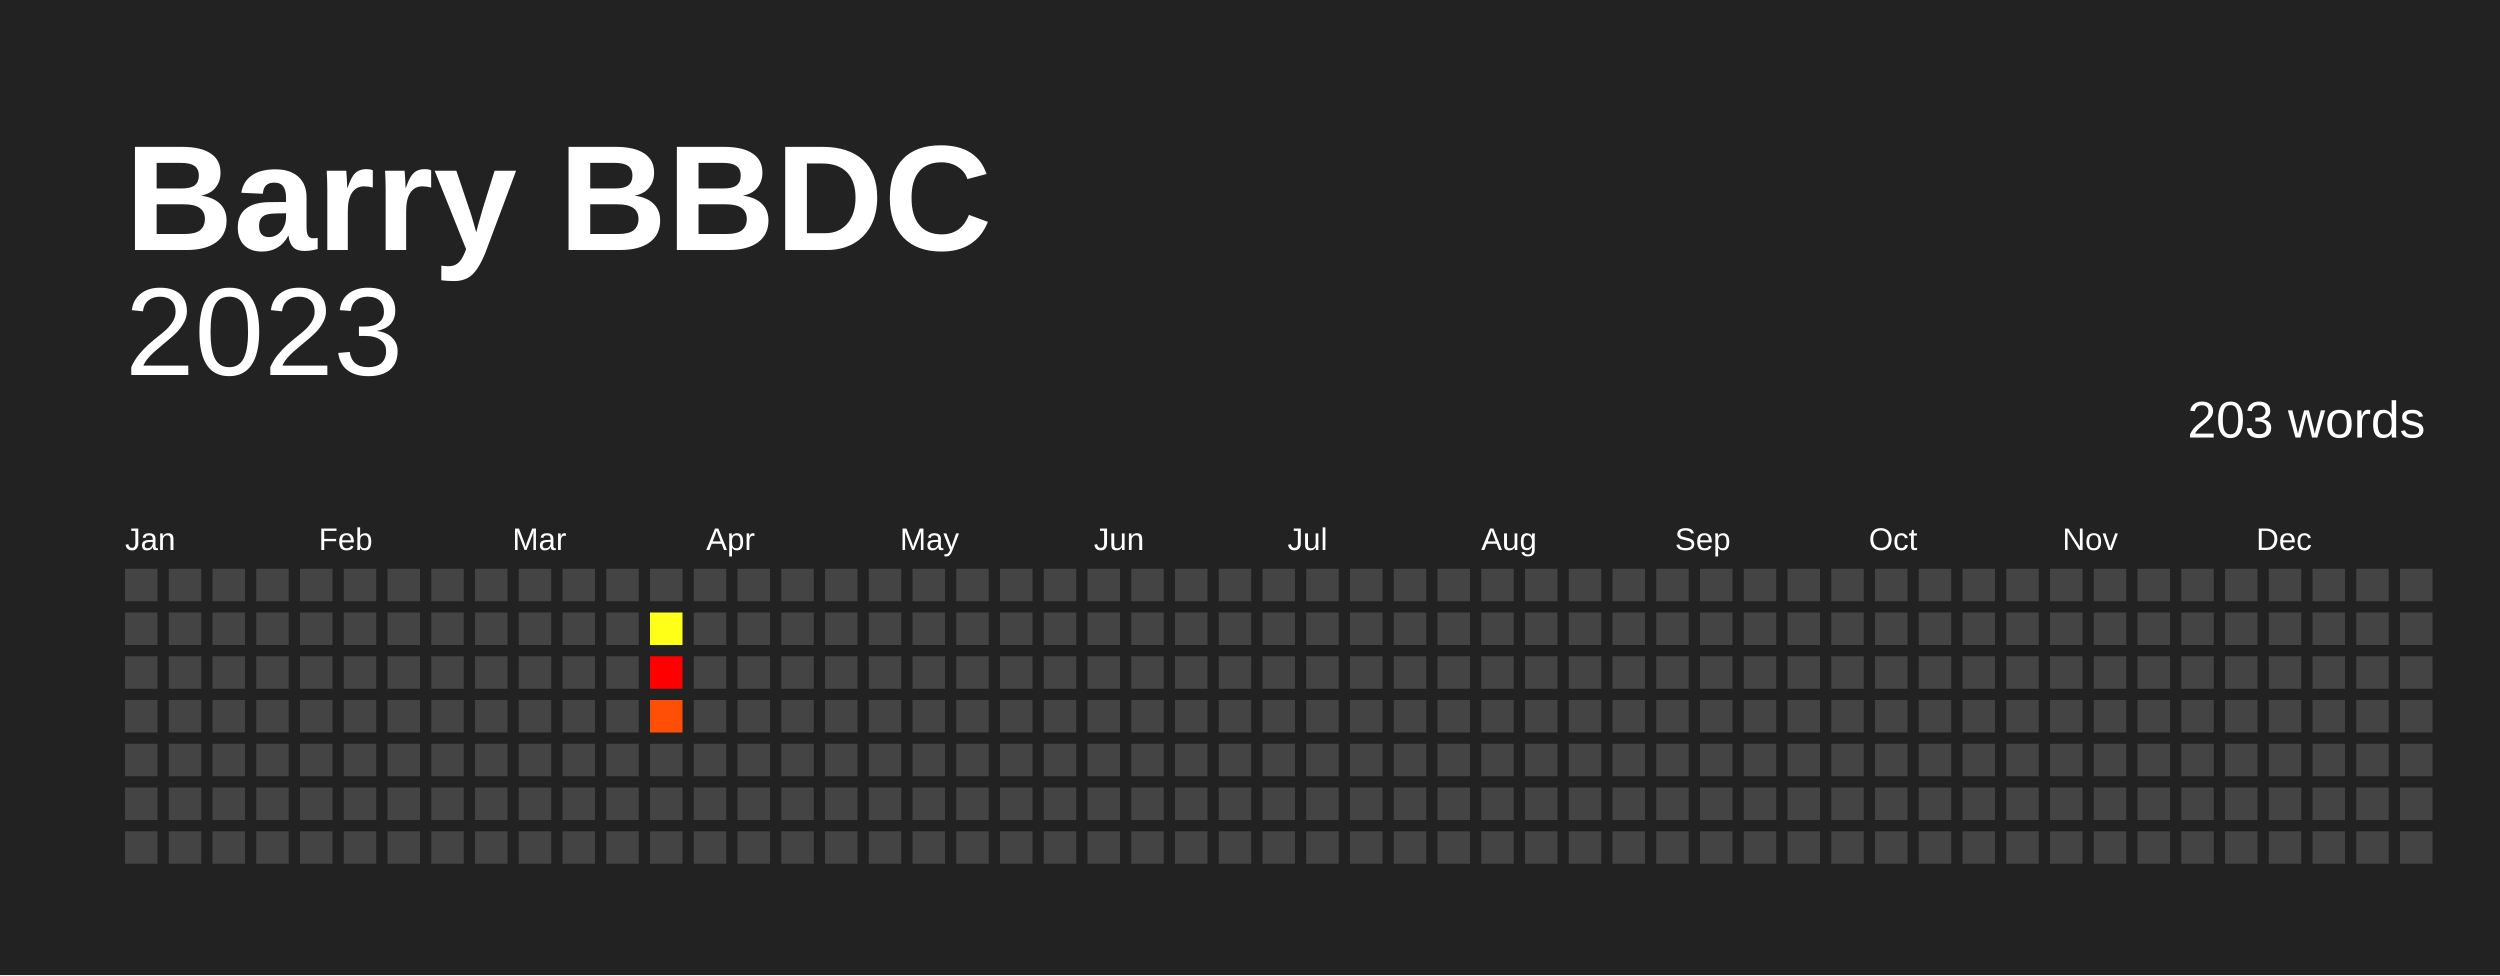
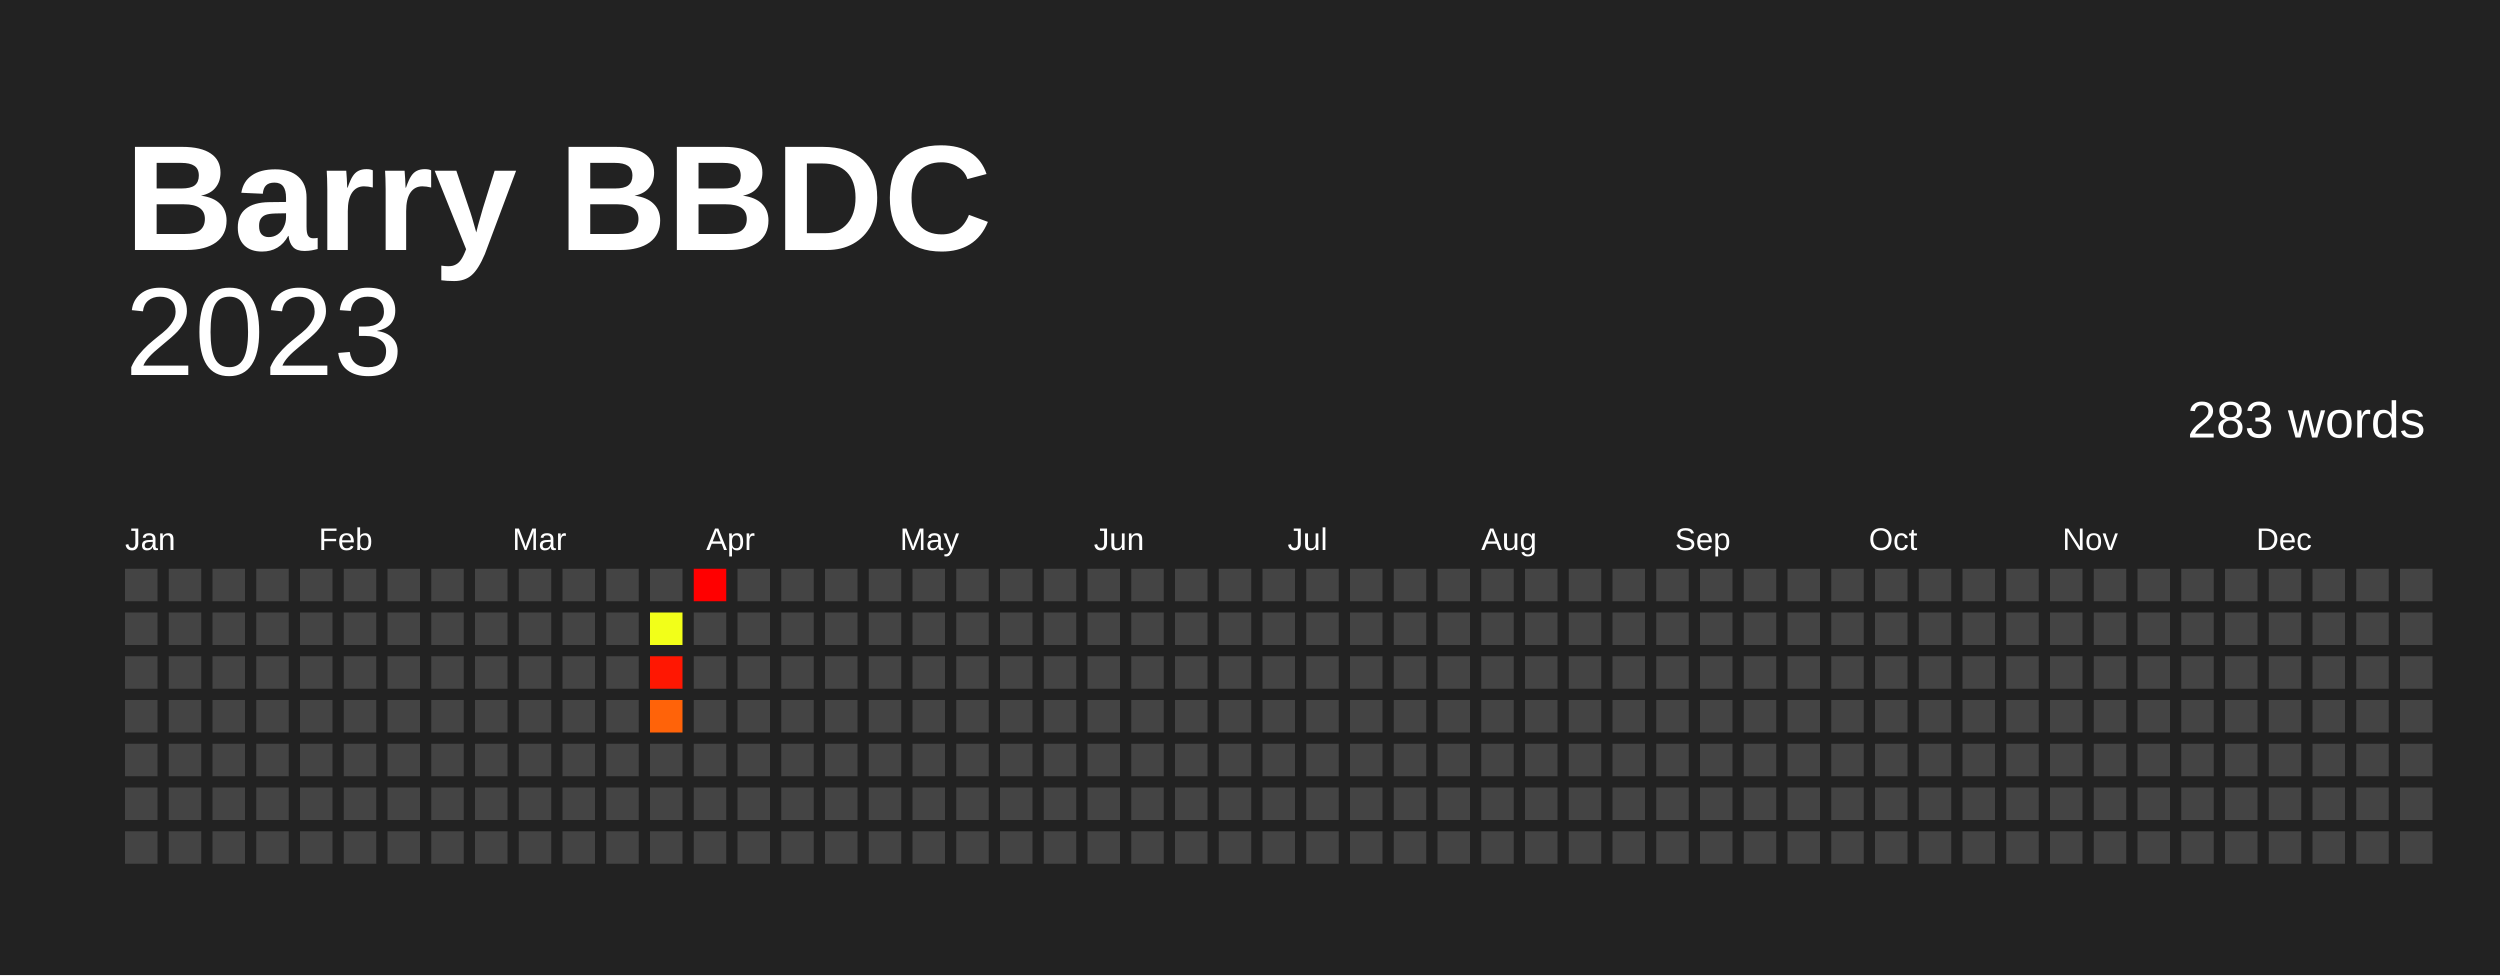
<svg xmlns="http://www.w3.org/2000/svg" baseProfile="full" height="78mm" version="1.1" viewBox="0,0,200,78" width="200mm">
  <defs />
  <rect fill="#222222" height="78" width="200" x="0" y="0" />
  <text fill="#FFFFFF" style="font-size:12px; font-family:Arial; font-weight:bold;" x="10" y="20">Barry BBDC</text>
  <text alignment-baseline="hanging" fill="#FFFFFF" style="font-size:10.0px; font-family:Arial;" x="10" y="30">2023</text>
-   <text alignment-baseline="hanging" fill="#FFFFFF" style="font-size:4.125px; font-family:Arial;" x="175" y="35">203 words</text>
+   <text alignment-baseline="hanging" fill="#FFFFFF" style="font-size:4.125px; font-family:Arial;" x="175" y="35">283 words</text>
  <text fill="#FFFFFF" style="font-size:2.5px; font-family:Arial" x="10.0" y="44">Jan</text>
  <text fill="#FFFFFF" style="font-size:2.5px; font-family:Arial" x="25.5" y="44">Feb</text>
  <text fill="#FFFFFF" style="font-size:2.5px; font-family:Arial" x="41.0" y="44">Mar</text>
  <text fill="#FFFFFF" style="font-size:2.5px; font-family:Arial" x="56.5" y="44">Apr</text>
  <text fill="#FFFFFF" style="font-size:2.5px; font-family:Arial" x="72.0" y="44">May</text>
  <text fill="#FFFFFF" style="font-size:2.5px; font-family:Arial" x="87.5" y="44">Jun</text>
  <text fill="#FFFFFF" style="font-size:2.5px; font-family:Arial" x="103.0" y="44">Jul</text>
  <text fill="#FFFFFF" style="font-size:2.5px; font-family:Arial" x="118.5" y="44">Aug</text>
  <text fill="#FFFFFF" style="font-size:2.5px; font-family:Arial" x="134.0" y="44">Sep</text>
  <text fill="#FFFFFF" style="font-size:2.5px; font-family:Arial" x="149.5" y="44">Oct</text>
  <text fill="#FFFFFF" style="font-size:2.5px; font-family:Arial" x="165.0" y="44">Nov</text>
  <text fill="#FFFFFF" style="font-size:2.5px; font-family:Arial" x="180.5" y="44">Dec</text>
  <rect fill="#444444" height="2.6" width="2.6" x="10.0" y="45.5" />
  <rect fill="#444444" height="2.6" width="2.6" x="10.0" y="49.0" />
  <rect fill="#444444" height="2.6" width="2.6" x="10.0" y="52.5" />
  <rect fill="#444444" height="2.6" width="2.6" x="10.0" y="56.0" />
  <rect fill="#444444" height="2.6" width="2.6" x="10.0" y="59.5" />
  <rect fill="#444444" height="2.6" width="2.6" x="10.0" y="63.0" />
  <rect fill="#444444" height="2.6" width="2.6" x="10.0" y="66.5" />
  <rect fill="#444444" height="2.6" width="2.6" x="13.5" y="45.5" />
  <rect fill="#444444" height="2.6" width="2.6" x="13.5" y="49.0" />
  <rect fill="#444444" height="2.6" width="2.6" x="13.5" y="52.5" />
  <rect fill="#444444" height="2.6" width="2.6" x="13.5" y="56.0" />
  <rect fill="#444444" height="2.6" width="2.6" x="13.5" y="59.5" />
  <rect fill="#444444" height="2.6" width="2.6" x="13.5" y="63.0" />
  <rect fill="#444444" height="2.6" width="2.6" x="13.5" y="66.5" />
  <rect fill="#444444" height="2.6" width="2.6" x="17.0" y="45.5" />
  <rect fill="#444444" height="2.6" width="2.6" x="17.0" y="49.0" />
  <rect fill="#444444" height="2.6" width="2.6" x="17.0" y="52.5" />
  <rect fill="#444444" height="2.6" width="2.6" x="17.0" y="56.0" />
  <rect fill="#444444" height="2.6" width="2.6" x="17.0" y="59.5" />
  <rect fill="#444444" height="2.6" width="2.6" x="17.0" y="63.0" />
  <rect fill="#444444" height="2.6" width="2.6" x="17.0" y="66.5" />
  <rect fill="#444444" height="2.6" width="2.6" x="20.5" y="45.5" />
  <rect fill="#444444" height="2.6" width="2.6" x="20.5" y="49.0" />
  <rect fill="#444444" height="2.6" width="2.6" x="20.5" y="52.5" />
  <rect fill="#444444" height="2.6" width="2.6" x="20.5" y="56.0" />
  <rect fill="#444444" height="2.6" width="2.6" x="20.5" y="59.5" />
  <rect fill="#444444" height="2.6" width="2.6" x="20.5" y="63.0" />
  <rect fill="#444444" height="2.6" width="2.6" x="20.5" y="66.5" />
  <rect fill="#444444" height="2.6" width="2.6" x="24.0" y="45.5" />
  <rect fill="#444444" height="2.6" width="2.6" x="24.0" y="49.0" />
  <rect fill="#444444" height="2.6" width="2.6" x="24.0" y="52.5" />
  <rect fill="#444444" height="2.6" width="2.6" x="24.0" y="56.0" />
  <rect fill="#444444" height="2.6" width="2.6" x="24.0" y="59.5" />
  <rect fill="#444444" height="2.6" width="2.6" x="24.0" y="63.0" />
  <rect fill="#444444" height="2.6" width="2.6" x="24.0" y="66.5" />
  <rect fill="#444444" height="2.6" width="2.6" x="27.5" y="45.5" />
  <rect fill="#444444" height="2.6" width="2.6" x="27.5" y="49.0" />
  <rect fill="#444444" height="2.6" width="2.6" x="27.5" y="52.5" />
  <rect fill="#444444" height="2.6" width="2.6" x="27.5" y="56.0" />
  <rect fill="#444444" height="2.6" width="2.6" x="27.5" y="59.5" />
  <rect fill="#444444" height="2.6" width="2.6" x="27.5" y="63.0" />
  <rect fill="#444444" height="2.6" width="2.6" x="27.5" y="66.5" />
  <rect fill="#444444" height="2.6" width="2.6" x="31.0" y="45.5" />
  <rect fill="#444444" height="2.6" width="2.6" x="31.0" y="49.0" />
  <rect fill="#444444" height="2.6" width="2.6" x="31.0" y="52.5" />
  <rect fill="#444444" height="2.6" width="2.6" x="31.0" y="56.0" />
  <rect fill="#444444" height="2.6" width="2.6" x="31.0" y="59.5" />
  <rect fill="#444444" height="2.6" width="2.6" x="31.0" y="63.0" />
  <rect fill="#444444" height="2.6" width="2.6" x="31.0" y="66.5" />
  <rect fill="#444444" height="2.6" width="2.6" x="34.5" y="45.5" />
  <rect fill="#444444" height="2.6" width="2.6" x="34.5" y="49.0" />
  <rect fill="#444444" height="2.6" width="2.6" x="34.5" y="52.5" />
  <rect fill="#444444" height="2.6" width="2.6" x="34.5" y="56.0" />
  <rect fill="#444444" height="2.6" width="2.6" x="34.5" y="59.5" />
  <rect fill="#444444" height="2.6" width="2.6" x="34.5" y="63.0" />
  <rect fill="#444444" height="2.6" width="2.6" x="34.5" y="66.5" />
  <rect fill="#444444" height="2.6" width="2.6" x="38.0" y="45.5" />
  <rect fill="#444444" height="2.6" width="2.6" x="38.0" y="49.0" />
  <rect fill="#444444" height="2.6" width="2.6" x="38.0" y="52.5" />
  <rect fill="#444444" height="2.6" width="2.6" x="38.0" y="56.0" />
  <rect fill="#444444" height="2.6" width="2.6" x="38.0" y="59.5" />
  <rect fill="#444444" height="2.6" width="2.6" x="38.0" y="63.0" />
  <rect fill="#444444" height="2.6" width="2.6" x="38.0" y="66.5" />
  <rect fill="#444444" height="2.6" width="2.6" x="41.5" y="45.5" />
  <rect fill="#444444" height="2.6" width="2.6" x="41.5" y="49.0" />
  <rect fill="#444444" height="2.6" width="2.6" x="41.5" y="52.5" />
  <rect fill="#444444" height="2.6" width="2.6" x="41.5" y="56.0" />
  <rect fill="#444444" height="2.6" width="2.6" x="41.5" y="59.5" />
  <rect fill="#444444" height="2.6" width="2.6" x="41.5" y="63.0" />
  <rect fill="#444444" height="2.6" width="2.6" x="41.5" y="66.5" />
  <rect fill="#444444" height="2.6" width="2.6" x="45.0" y="45.5" />
  <rect fill="#444444" height="2.6" width="2.6" x="45.0" y="49.0" />
  <rect fill="#444444" height="2.6" width="2.6" x="45.0" y="52.5" />
  <rect fill="#444444" height="2.6" width="2.6" x="45.0" y="56.0" />
  <rect fill="#444444" height="2.6" width="2.6" x="45.0" y="59.5" />
  <rect fill="#444444" height="2.6" width="2.6" x="45.0" y="63.0" />
  <rect fill="#444444" height="2.6" width="2.6" x="45.0" y="66.5" />
  <rect fill="#444444" height="2.6" width="2.6" x="48.5" y="45.5" />
  <rect fill="#444444" height="2.6" width="2.6" x="48.5" y="49.0" />
  <rect fill="#444444" height="2.6" width="2.6" x="48.5" y="52.5" />
  <rect fill="#444444" height="2.6" width="2.6" x="48.5" y="56.0" />
  <rect fill="#444444" height="2.6" width="2.6" x="48.5" y="59.5" />
  <rect fill="#444444" height="2.6" width="2.6" x="48.5" y="63.0" />
  <rect fill="#444444" height="2.6" width="2.6" x="48.5" y="66.5" />
  <rect fill="#444444" height="2.6" width="2.6" x="52.0" y="45.5" />
-   <rect fill="#ffff18" height="2.6" width="2.6" x="52.0" y="49.0" />
-   <rect fill="red" height="2.6" width="2.6" x="52.0" y="52.5" />
-   <rect fill="#ff4f07" height="2.6" width="2.6" x="52.0" y="56.0" />
+   <rect fill="#f2ff19" height="2.6" width="2.6" x="52.0" y="49.0" />
+   <rect fill="#ff1702" height="2.6" width="2.6" x="52.0" y="52.5" />
+   <rect fill="#ff6309" height="2.6" width="2.6" x="52.0" y="56.0" />
  <rect fill="#444444" height="2.6" width="2.6" x="52.0" y="59.5" />
  <rect fill="#444444" height="2.6" width="2.6" x="52.0" y="63.0" />
  <rect fill="#444444" height="2.6" width="2.6" x="52.0" y="66.5" />
-   <rect fill="#444444" height="2.6" width="2.6" x="55.5" y="45.5" />
+   <rect fill="red" height="2.6" width="2.6" x="55.5" y="45.5" />
  <rect fill="#444444" height="2.6" width="2.6" x="55.5" y="49.0" />
  <rect fill="#444444" height="2.6" width="2.6" x="55.5" y="52.5" />
  <rect fill="#444444" height="2.6" width="2.6" x="55.5" y="56.0" />
  <rect fill="#444444" height="2.6" width="2.6" x="55.5" y="59.5" />
  <rect fill="#444444" height="2.6" width="2.6" x="55.5" y="63.0" />
  <rect fill="#444444" height="2.6" width="2.6" x="55.5" y="66.5" />
  <rect fill="#444444" height="2.6" width="2.6" x="59.0" y="45.5" />
  <rect fill="#444444" height="2.6" width="2.6" x="59.0" y="49.0" />
  <rect fill="#444444" height="2.6" width="2.6" x="59.0" y="52.5" />
  <rect fill="#444444" height="2.6" width="2.6" x="59.0" y="56.0" />
  <rect fill="#444444" height="2.6" width="2.6" x="59.0" y="59.5" />
  <rect fill="#444444" height="2.6" width="2.6" x="59.0" y="63.0" />
  <rect fill="#444444" height="2.6" width="2.6" x="59.0" y="66.5" />
  <rect fill="#444444" height="2.6" width="2.6" x="62.5" y="45.5" />
  <rect fill="#444444" height="2.6" width="2.6" x="62.5" y="49.0" />
  <rect fill="#444444" height="2.6" width="2.6" x="62.5" y="52.5" />
  <rect fill="#444444" height="2.6" width="2.6" x="62.5" y="56.0" />
  <rect fill="#444444" height="2.6" width="2.6" x="62.5" y="59.5" />
  <rect fill="#444444" height="2.6" width="2.6" x="62.5" y="63.0" />
  <rect fill="#444444" height="2.6" width="2.6" x="62.5" y="66.5" />
  <rect fill="#444444" height="2.6" width="2.6" x="66.0" y="45.5" />
  <rect fill="#444444" height="2.6" width="2.6" x="66.0" y="49.0" />
  <rect fill="#444444" height="2.6" width="2.6" x="66.0" y="52.5" />
  <rect fill="#444444" height="2.6" width="2.6" x="66.0" y="56.0" />
  <rect fill="#444444" height="2.6" width="2.6" x="66.0" y="59.5" />
  <rect fill="#444444" height="2.6" width="2.6" x="66.0" y="63.0" />
  <rect fill="#444444" height="2.6" width="2.6" x="66.0" y="66.5" />
  <rect fill="#444444" height="2.6" width="2.6" x="69.5" y="45.5" />
  <rect fill="#444444" height="2.6" width="2.6" x="69.5" y="49.0" />
  <rect fill="#444444" height="2.6" width="2.6" x="69.5" y="52.5" />
  <rect fill="#444444" height="2.6" width="2.6" x="69.5" y="56.0" />
  <rect fill="#444444" height="2.6" width="2.6" x="69.5" y="59.5" />
  <rect fill="#444444" height="2.6" width="2.6" x="69.5" y="63.0" />
  <rect fill="#444444" height="2.6" width="2.6" x="69.5" y="66.5" />
  <rect fill="#444444" height="2.6" width="2.6" x="73.0" y="45.5" />
  <rect fill="#444444" height="2.6" width="2.6" x="73.0" y="49.0" />
  <rect fill="#444444" height="2.6" width="2.6" x="73.0" y="52.5" />
  <rect fill="#444444" height="2.6" width="2.6" x="73.0" y="56.0" />
  <rect fill="#444444" height="2.6" width="2.6" x="73.0" y="59.5" />
  <rect fill="#444444" height="2.6" width="2.6" x="73.0" y="63.0" />
  <rect fill="#444444" height="2.6" width="2.6" x="73.0" y="66.5" />
  <rect fill="#444444" height="2.6" width="2.6" x="76.5" y="45.5" />
  <rect fill="#444444" height="2.6" width="2.6" x="76.5" y="49.0" />
  <rect fill="#444444" height="2.6" width="2.6" x="76.5" y="52.5" />
  <rect fill="#444444" height="2.6" width="2.6" x="76.5" y="56.0" />
  <rect fill="#444444" height="2.6" width="2.6" x="76.5" y="59.5" />
  <rect fill="#444444" height="2.6" width="2.6" x="76.5" y="63.0" />
  <rect fill="#444444" height="2.6" width="2.6" x="76.5" y="66.5" />
  <rect fill="#444444" height="2.6" width="2.6" x="80.0" y="45.5" />
  <rect fill="#444444" height="2.6" width="2.6" x="80.0" y="49.0" />
  <rect fill="#444444" height="2.6" width="2.6" x="80.0" y="52.5" />
  <rect fill="#444444" height="2.6" width="2.6" x="80.0" y="56.0" />
  <rect fill="#444444" height="2.6" width="2.6" x="80.0" y="59.5" />
  <rect fill="#444444" height="2.6" width="2.6" x="80.0" y="63.0" />
  <rect fill="#444444" height="2.6" width="2.6" x="80.0" y="66.5" />
  <rect fill="#444444" height="2.6" width="2.6" x="83.5" y="45.5" />
  <rect fill="#444444" height="2.6" width="2.6" x="83.5" y="49.0" />
  <rect fill="#444444" height="2.6" width="2.6" x="83.5" y="52.5" />
  <rect fill="#444444" height="2.6" width="2.6" x="83.5" y="56.0" />
  <rect fill="#444444" height="2.6" width="2.6" x="83.5" y="59.5" />
  <rect fill="#444444" height="2.6" width="2.6" x="83.5" y="63.0" />
  <rect fill="#444444" height="2.6" width="2.6" x="83.5" y="66.5" />
  <rect fill="#444444" height="2.6" width="2.6" x="87.0" y="45.5" />
  <rect fill="#444444" height="2.6" width="2.6" x="87.0" y="49.0" />
  <rect fill="#444444" height="2.6" width="2.6" x="87.0" y="52.5" />
  <rect fill="#444444" height="2.6" width="2.6" x="87.0" y="56.0" />
  <rect fill="#444444" height="2.6" width="2.6" x="87.0" y="59.5" />
  <rect fill="#444444" height="2.6" width="2.6" x="87.0" y="63.0" />
  <rect fill="#444444" height="2.6" width="2.6" x="87.0" y="66.5" />
  <rect fill="#444444" height="2.6" width="2.6" x="90.5" y="45.5" />
  <rect fill="#444444" height="2.6" width="2.6" x="90.5" y="49.0" />
  <rect fill="#444444" height="2.6" width="2.6" x="90.5" y="52.5" />
  <rect fill="#444444" height="2.6" width="2.6" x="90.5" y="56.0" />
  <rect fill="#444444" height="2.6" width="2.6" x="90.5" y="59.5" />
  <rect fill="#444444" height="2.6" width="2.6" x="90.5" y="63.0" />
  <rect fill="#444444" height="2.6" width="2.6" x="90.5" y="66.5" />
  <rect fill="#444444" height="2.6" width="2.6" x="94.0" y="45.5" />
  <rect fill="#444444" height="2.6" width="2.6" x="94.0" y="49.0" />
  <rect fill="#444444" height="2.6" width="2.6" x="94.0" y="52.5" />
  <rect fill="#444444" height="2.6" width="2.6" x="94.0" y="56.0" />
  <rect fill="#444444" height="2.6" width="2.6" x="94.0" y="59.5" />
  <rect fill="#444444" height="2.6" width="2.6" x="94.0" y="63.0" />
  <rect fill="#444444" height="2.6" width="2.6" x="94.0" y="66.5" />
  <rect fill="#444444" height="2.6" width="2.6" x="97.5" y="45.5" />
  <rect fill="#444444" height="2.6" width="2.6" x="97.5" y="49.0" />
  <rect fill="#444444" height="2.6" width="2.6" x="97.5" y="52.5" />
  <rect fill="#444444" height="2.6" width="2.6" x="97.5" y="56.0" />
  <rect fill="#444444" height="2.6" width="2.6" x="97.5" y="59.5" />
  <rect fill="#444444" height="2.6" width="2.6" x="97.5" y="63.0" />
  <rect fill="#444444" height="2.6" width="2.6" x="97.5" y="66.5" />
  <rect fill="#444444" height="2.6" width="2.6" x="101.0" y="45.5" />
  <rect fill="#444444" height="2.6" width="2.6" x="101.0" y="49.0" />
  <rect fill="#444444" height="2.6" width="2.6" x="101.0" y="52.5" />
  <rect fill="#444444" height="2.6" width="2.6" x="101.0" y="56.0" />
  <rect fill="#444444" height="2.6" width="2.6" x="101.0" y="59.5" />
  <rect fill="#444444" height="2.6" width="2.6" x="101.0" y="63.0" />
  <rect fill="#444444" height="2.6" width="2.6" x="101.0" y="66.5" />
  <rect fill="#444444" height="2.6" width="2.6" x="104.5" y="45.5" />
  <rect fill="#444444" height="2.6" width="2.6" x="104.5" y="49.0" />
  <rect fill="#444444" height="2.6" width="2.6" x="104.5" y="52.5" />
  <rect fill="#444444" height="2.6" width="2.6" x="104.5" y="56.0" />
  <rect fill="#444444" height="2.6" width="2.6" x="104.5" y="59.5" />
  <rect fill="#444444" height="2.6" width="2.6" x="104.5" y="63.0" />
  <rect fill="#444444" height="2.6" width="2.6" x="104.5" y="66.5" />
  <rect fill="#444444" height="2.6" width="2.6" x="108.0" y="45.5" />
  <rect fill="#444444" height="2.6" width="2.6" x="108.0" y="49.0" />
  <rect fill="#444444" height="2.6" width="2.6" x="108.0" y="52.5" />
  <rect fill="#444444" height="2.6" width="2.6" x="108.0" y="56.0" />
  <rect fill="#444444" height="2.6" width="2.6" x="108.0" y="59.5" />
  <rect fill="#444444" height="2.6" width="2.6" x="108.0" y="63.0" />
  <rect fill="#444444" height="2.6" width="2.6" x="108.0" y="66.5" />
  <rect fill="#444444" height="2.6" width="2.6" x="111.5" y="45.5" />
  <rect fill="#444444" height="2.6" width="2.6" x="111.5" y="49.0" />
  <rect fill="#444444" height="2.6" width="2.6" x="111.5" y="52.5" />
  <rect fill="#444444" height="2.6" width="2.6" x="111.5" y="56.0" />
  <rect fill="#444444" height="2.6" width="2.6" x="111.5" y="59.5" />
  <rect fill="#444444" height="2.6" width="2.6" x="111.5" y="63.0" />
  <rect fill="#444444" height="2.6" width="2.6" x="111.5" y="66.5" />
  <rect fill="#444444" height="2.6" width="2.6" x="115.0" y="45.5" />
  <rect fill="#444444" height="2.6" width="2.6" x="115.0" y="49.0" />
  <rect fill="#444444" height="2.6" width="2.6" x="115.0" y="52.5" />
  <rect fill="#444444" height="2.6" width="2.6" x="115.0" y="56.0" />
  <rect fill="#444444" height="2.6" width="2.6" x="115.0" y="59.5" />
  <rect fill="#444444" height="2.6" width="2.6" x="115.0" y="63.0" />
  <rect fill="#444444" height="2.6" width="2.6" x="115.0" y="66.5" />
  <rect fill="#444444" height="2.6" width="2.6" x="118.5" y="45.5" />
  <rect fill="#444444" height="2.6" width="2.6" x="118.5" y="49.0" />
  <rect fill="#444444" height="2.6" width="2.6" x="118.5" y="52.5" />
  <rect fill="#444444" height="2.6" width="2.6" x="118.5" y="56.0" />
  <rect fill="#444444" height="2.6" width="2.6" x="118.5" y="59.5" />
  <rect fill="#444444" height="2.6" width="2.6" x="118.5" y="63.0" />
  <rect fill="#444444" height="2.6" width="2.6" x="118.5" y="66.5" />
  <rect fill="#444444" height="2.6" width="2.6" x="122.0" y="45.5" />
  <rect fill="#444444" height="2.6" width="2.6" x="122.0" y="49.0" />
  <rect fill="#444444" height="2.6" width="2.6" x="122.0" y="52.5" />
  <rect fill="#444444" height="2.6" width="2.6" x="122.0" y="56.0" />
  <rect fill="#444444" height="2.6" width="2.6" x="122.0" y="59.5" />
  <rect fill="#444444" height="2.6" width="2.6" x="122.0" y="63.0" />
  <rect fill="#444444" height="2.6" width="2.6" x="122.0" y="66.5" />
  <rect fill="#444444" height="2.6" width="2.6" x="125.5" y="45.5" />
  <rect fill="#444444" height="2.6" width="2.6" x="125.5" y="49.0" />
  <rect fill="#444444" height="2.6" width="2.6" x="125.5" y="52.5" />
  <rect fill="#444444" height="2.6" width="2.6" x="125.5" y="56.0" />
  <rect fill="#444444" height="2.6" width="2.6" x="125.5" y="59.5" />
  <rect fill="#444444" height="2.6" width="2.6" x="125.5" y="63.0" />
  <rect fill="#444444" height="2.6" width="2.6" x="125.5" y="66.5" />
  <rect fill="#444444" height="2.6" width="2.6" x="129.0" y="45.5" />
  <rect fill="#444444" height="2.6" width="2.6" x="129.0" y="49.0" />
  <rect fill="#444444" height="2.6" width="2.6" x="129.0" y="52.5" />
  <rect fill="#444444" height="2.6" width="2.6" x="129.0" y="56.0" />
  <rect fill="#444444" height="2.6" width="2.6" x="129.0" y="59.5" />
  <rect fill="#444444" height="2.6" width="2.6" x="129.0" y="63.0" />
  <rect fill="#444444" height="2.6" width="2.6" x="129.0" y="66.5" />
  <rect fill="#444444" height="2.6" width="2.6" x="132.5" y="45.5" />
  <rect fill="#444444" height="2.6" width="2.6" x="132.5" y="49.0" />
  <rect fill="#444444" height="2.6" width="2.6" x="132.5" y="52.5" />
  <rect fill="#444444" height="2.6" width="2.6" x="132.5" y="56.0" />
  <rect fill="#444444" height="2.6" width="2.6" x="132.5" y="59.5" />
  <rect fill="#444444" height="2.6" width="2.6" x="132.5" y="63.0" />
  <rect fill="#444444" height="2.6" width="2.6" x="132.5" y="66.5" />
  <rect fill="#444444" height="2.6" width="2.6" x="136.0" y="45.5" />
  <rect fill="#444444" height="2.6" width="2.6" x="136.0" y="49.0" />
  <rect fill="#444444" height="2.6" width="2.6" x="136.0" y="52.5" />
  <rect fill="#444444" height="2.6" width="2.6" x="136.0" y="56.0" />
  <rect fill="#444444" height="2.6" width="2.6" x="136.0" y="59.5" />
  <rect fill="#444444" height="2.6" width="2.6" x="136.0" y="63.0" />
  <rect fill="#444444" height="2.6" width="2.6" x="136.0" y="66.5" />
  <rect fill="#444444" height="2.6" width="2.6" x="139.5" y="45.5" />
  <rect fill="#444444" height="2.6" width="2.6" x="139.5" y="49.0" />
  <rect fill="#444444" height="2.6" width="2.6" x="139.5" y="52.5" />
  <rect fill="#444444" height="2.6" width="2.6" x="139.5" y="56.0" />
  <rect fill="#444444" height="2.6" width="2.6" x="139.5" y="59.5" />
  <rect fill="#444444" height="2.6" width="2.6" x="139.5" y="63.0" />
  <rect fill="#444444" height="2.6" width="2.6" x="139.5" y="66.5" />
  <rect fill="#444444" height="2.6" width="2.6" x="143.0" y="45.5" />
  <rect fill="#444444" height="2.6" width="2.6" x="143.0" y="49.0" />
  <rect fill="#444444" height="2.6" width="2.6" x="143.0" y="52.5" />
  <rect fill="#444444" height="2.6" width="2.6" x="143.0" y="56.0" />
  <rect fill="#444444" height="2.6" width="2.6" x="143.0" y="59.5" />
  <rect fill="#444444" height="2.6" width="2.6" x="143.0" y="63.0" />
  <rect fill="#444444" height="2.6" width="2.6" x="143.0" y="66.5" />
  <rect fill="#444444" height="2.6" width="2.6" x="146.5" y="45.5" />
  <rect fill="#444444" height="2.6" width="2.6" x="146.5" y="49.0" />
  <rect fill="#444444" height="2.6" width="2.6" x="146.5" y="52.5" />
  <rect fill="#444444" height="2.6" width="2.6" x="146.5" y="56.0" />
  <rect fill="#444444" height="2.6" width="2.6" x="146.5" y="59.5" />
  <rect fill="#444444" height="2.6" width="2.6" x="146.5" y="63.0" />
  <rect fill="#444444" height="2.6" width="2.6" x="146.5" y="66.5" />
  <rect fill="#444444" height="2.6" width="2.6" x="150.0" y="45.5" />
  <rect fill="#444444" height="2.6" width="2.6" x="150.0" y="49.0" />
  <rect fill="#444444" height="2.6" width="2.6" x="150.0" y="52.5" />
  <rect fill="#444444" height="2.6" width="2.6" x="150.0" y="56.0" />
  <rect fill="#444444" height="2.6" width="2.6" x="150.0" y="59.5" />
  <rect fill="#444444" height="2.6" width="2.6" x="150.0" y="63.0" />
  <rect fill="#444444" height="2.6" width="2.6" x="150.0" y="66.5" />
  <rect fill="#444444" height="2.6" width="2.6" x="153.5" y="45.5" />
  <rect fill="#444444" height="2.6" width="2.6" x="153.5" y="49.0" />
  <rect fill="#444444" height="2.6" width="2.6" x="153.5" y="52.5" />
  <rect fill="#444444" height="2.6" width="2.6" x="153.5" y="56.0" />
  <rect fill="#444444" height="2.6" width="2.6" x="153.5" y="59.5" />
  <rect fill="#444444" height="2.6" width="2.6" x="153.5" y="63.0" />
  <rect fill="#444444" height="2.6" width="2.6" x="153.5" y="66.5" />
  <rect fill="#444444" height="2.6" width="2.6" x="157.0" y="45.5" />
  <rect fill="#444444" height="2.6" width="2.6" x="157.0" y="49.0" />
  <rect fill="#444444" height="2.6" width="2.6" x="157.0" y="52.5" />
  <rect fill="#444444" height="2.6" width="2.6" x="157.0" y="56.0" />
  <rect fill="#444444" height="2.6" width="2.6" x="157.0" y="59.5" />
  <rect fill="#444444" height="2.6" width="2.6" x="157.0" y="63.0" />
  <rect fill="#444444" height="2.6" width="2.6" x="157.0" y="66.5" />
  <rect fill="#444444" height="2.6" width="2.6" x="160.5" y="45.5" />
  <rect fill="#444444" height="2.6" width="2.6" x="160.5" y="49.0" />
  <rect fill="#444444" height="2.6" width="2.6" x="160.5" y="52.5" />
  <rect fill="#444444" height="2.6" width="2.6" x="160.5" y="56.0" />
  <rect fill="#444444" height="2.6" width="2.6" x="160.5" y="59.5" />
  <rect fill="#444444" height="2.6" width="2.6" x="160.5" y="63.0" />
  <rect fill="#444444" height="2.6" width="2.6" x="160.5" y="66.5" />
  <rect fill="#444444" height="2.6" width="2.6" x="164.0" y="45.5" />
  <rect fill="#444444" height="2.6" width="2.6" x="164.0" y="49.0" />
  <rect fill="#444444" height="2.6" width="2.6" x="164.0" y="52.5" />
  <rect fill="#444444" height="2.6" width="2.6" x="164.0" y="56.0" />
  <rect fill="#444444" height="2.6" width="2.6" x="164.0" y="59.5" />
  <rect fill="#444444" height="2.6" width="2.6" x="164.0" y="63.0" />
  <rect fill="#444444" height="2.6" width="2.6" x="164.0" y="66.5" />
  <rect fill="#444444" height="2.6" width="2.6" x="167.5" y="45.5" />
  <rect fill="#444444" height="2.6" width="2.6" x="167.5" y="49.0" />
  <rect fill="#444444" height="2.6" width="2.6" x="167.5" y="52.5" />
  <rect fill="#444444" height="2.6" width="2.6" x="167.5" y="56.0" />
  <rect fill="#444444" height="2.6" width="2.6" x="167.5" y="59.5" />
  <rect fill="#444444" height="2.6" width="2.6" x="167.5" y="63.0" />
  <rect fill="#444444" height="2.6" width="2.6" x="167.5" y="66.5" />
  <rect fill="#444444" height="2.6" width="2.6" x="171.0" y="45.5" />
  <rect fill="#444444" height="2.6" width="2.6" x="171.0" y="49.0" />
  <rect fill="#444444" height="2.6" width="2.6" x="171.0" y="52.5" />
  <rect fill="#444444" height="2.6" width="2.6" x="171.0" y="56.0" />
  <rect fill="#444444" height="2.6" width="2.6" x="171.0" y="59.5" />
  <rect fill="#444444" height="2.6" width="2.6" x="171.0" y="63.0" />
  <rect fill="#444444" height="2.6" width="2.6" x="171.0" y="66.5" />
  <rect fill="#444444" height="2.6" width="2.6" x="174.5" y="45.5" />
  <rect fill="#444444" height="2.6" width="2.6" x="174.5" y="49.0" />
  <rect fill="#444444" height="2.6" width="2.6" x="174.5" y="52.5" />
  <rect fill="#444444" height="2.6" width="2.6" x="174.5" y="56.0" />
  <rect fill="#444444" height="2.6" width="2.6" x="174.5" y="59.5" />
  <rect fill="#444444" height="2.6" width="2.6" x="174.5" y="63.0" />
  <rect fill="#444444" height="2.6" width="2.6" x="174.5" y="66.5" />
  <rect fill="#444444" height="2.6" width="2.6" x="178.0" y="45.5" />
  <rect fill="#444444" height="2.6" width="2.6" x="178.0" y="49.0" />
  <rect fill="#444444" height="2.6" width="2.6" x="178.0" y="52.5" />
  <rect fill="#444444" height="2.6" width="2.6" x="178.0" y="56.0" />
  <rect fill="#444444" height="2.6" width="2.6" x="178.0" y="59.5" />
  <rect fill="#444444" height="2.6" width="2.6" x="178.0" y="63.0" />
  <rect fill="#444444" height="2.6" width="2.6" x="178.0" y="66.5" />
  <rect fill="#444444" height="2.6" width="2.6" x="181.5" y="45.5" />
  <rect fill="#444444" height="2.6" width="2.6" x="181.5" y="49.0" />
  <rect fill="#444444" height="2.6" width="2.6" x="181.5" y="52.5" />
  <rect fill="#444444" height="2.6" width="2.6" x="181.5" y="56.0" />
  <rect fill="#444444" height="2.6" width="2.6" x="181.5" y="59.5" />
  <rect fill="#444444" height="2.6" width="2.6" x="181.5" y="63.0" />
  <rect fill="#444444" height="2.6" width="2.6" x="181.5" y="66.5" />
  <rect fill="#444444" height="2.6" width="2.6" x="185.0" y="45.5" />
  <rect fill="#444444" height="2.6" width="2.6" x="185.0" y="49.0" />
  <rect fill="#444444" height="2.6" width="2.6" x="185.0" y="52.5" />
  <rect fill="#444444" height="2.6" width="2.6" x="185.0" y="56.0" />
  <rect fill="#444444" height="2.6" width="2.6" x="185.0" y="59.5" />
  <rect fill="#444444" height="2.6" width="2.6" x="185.0" y="63.0" />
  <rect fill="#444444" height="2.6" width="2.6" x="185.0" y="66.5" />
  <rect fill="#444444" height="2.6" width="2.6" x="188.5" y="45.5" />
  <rect fill="#444444" height="2.6" width="2.6" x="188.5" y="49.0" />
  <rect fill="#444444" height="2.6" width="2.6" x="188.5" y="52.5" />
  <rect fill="#444444" height="2.6" width="2.6" x="188.5" y="56.0" />
  <rect fill="#444444" height="2.6" width="2.6" x="188.5" y="59.5" />
  <rect fill="#444444" height="2.6" width="2.6" x="188.5" y="63.0" />
  <rect fill="#444444" height="2.6" width="2.6" x="188.5" y="66.5" />
  <rect fill="#444444" height="2.6" width="2.6" x="192.0" y="45.5" />
  <rect fill="#444444" height="2.6" width="2.6" x="192.0" y="49.0" />
  <rect fill="#444444" height="2.6" width="2.6" x="192.0" y="52.5" />
  <rect fill="#444444" height="2.6" width="2.6" x="192.0" y="56.0" />
  <rect fill="#444444" height="2.6" width="2.6" x="192.0" y="59.5" />
  <rect fill="#444444" height="2.6" width="2.6" x="192.0" y="63.0" />
  <rect fill="#444444" height="2.6" width="2.6" x="192.0" y="66.5" />
</svg>
